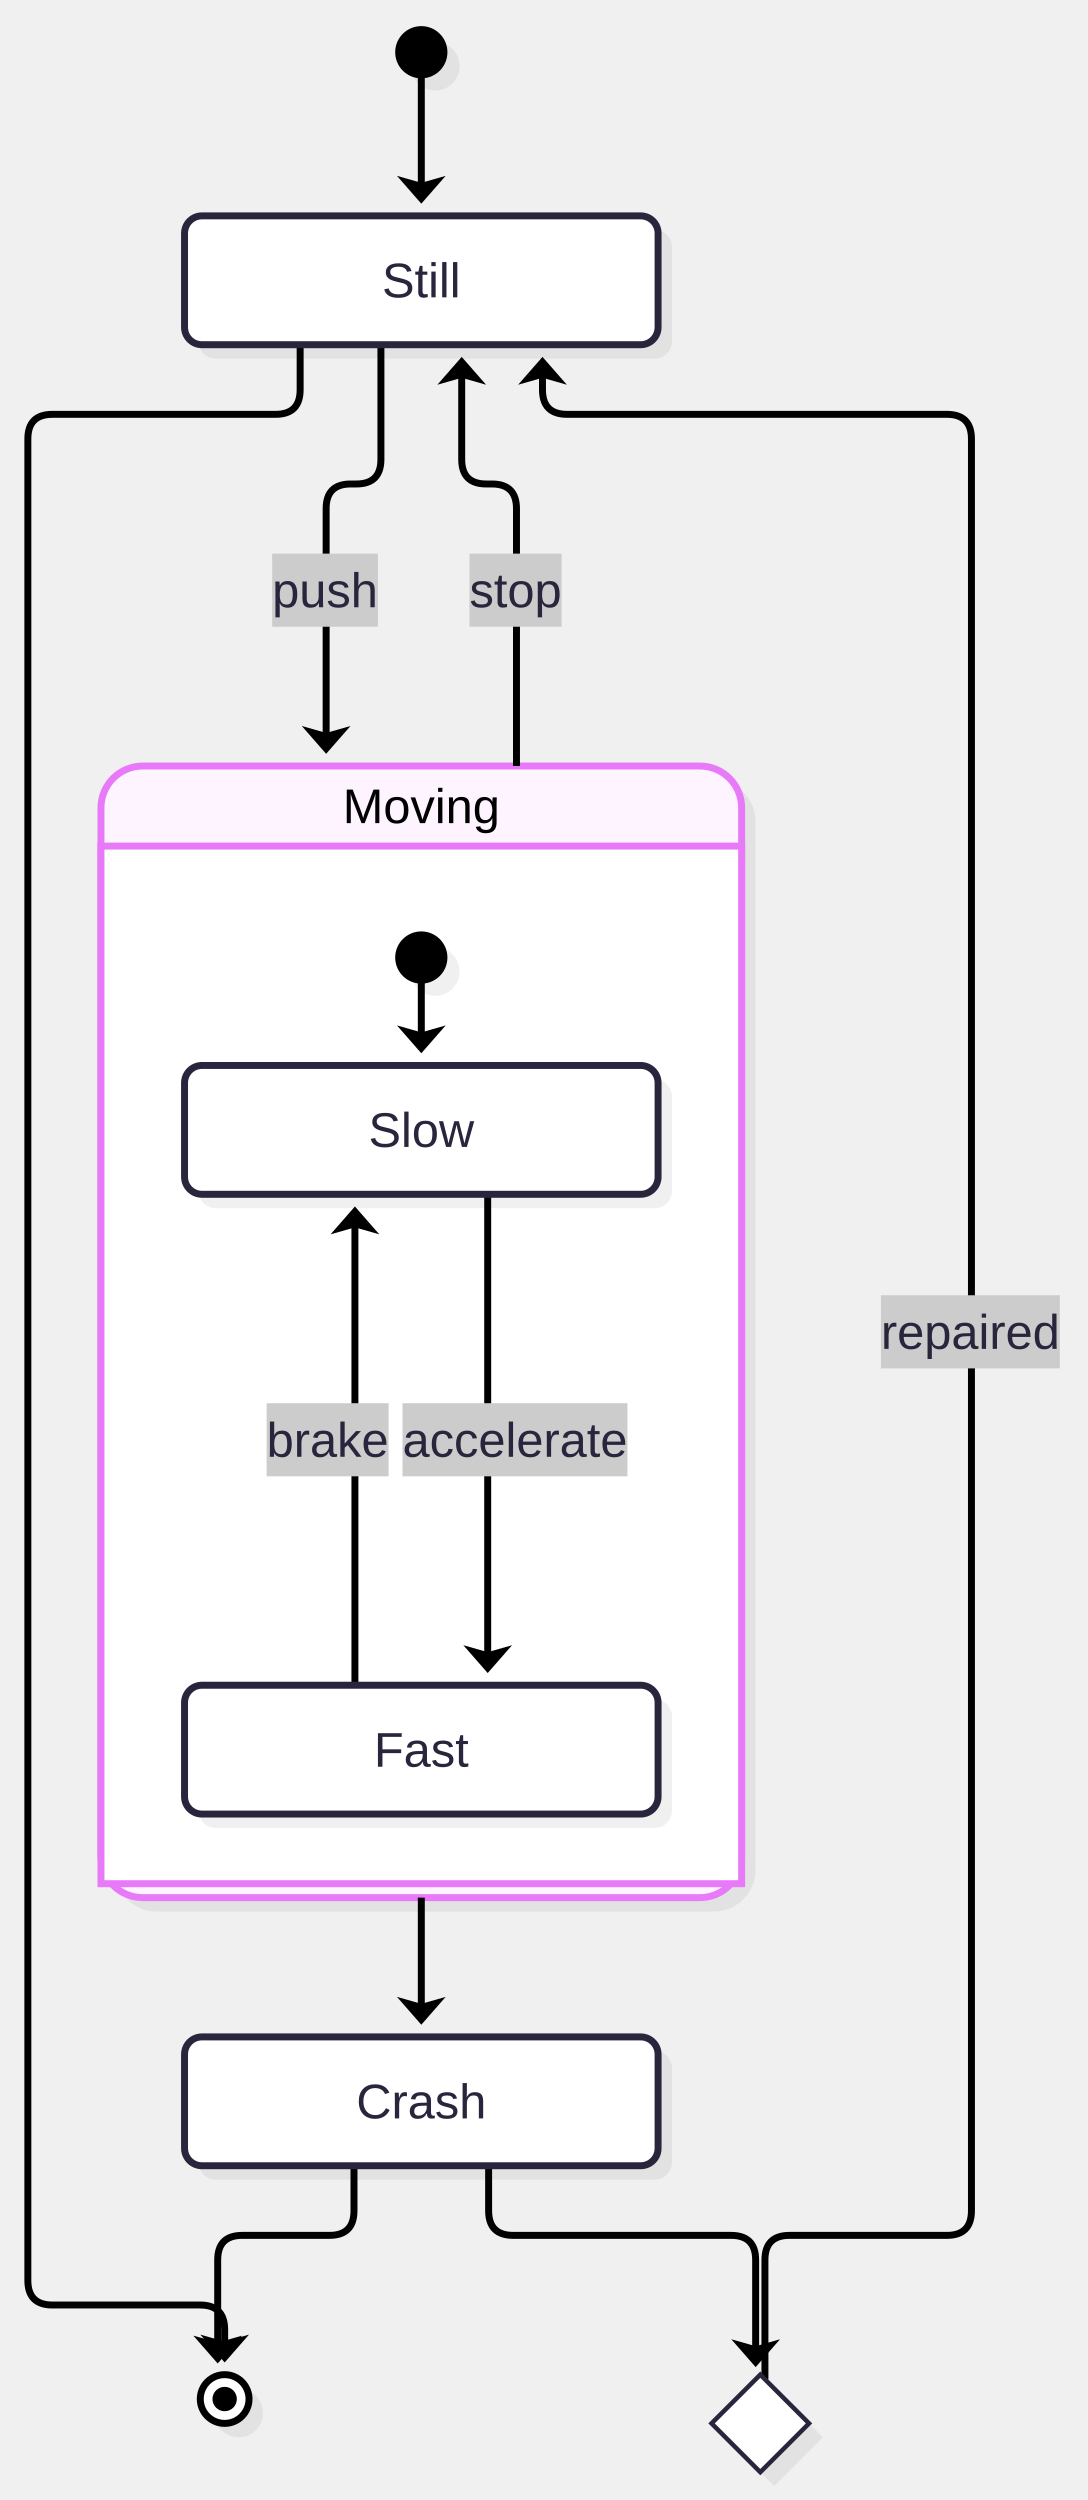
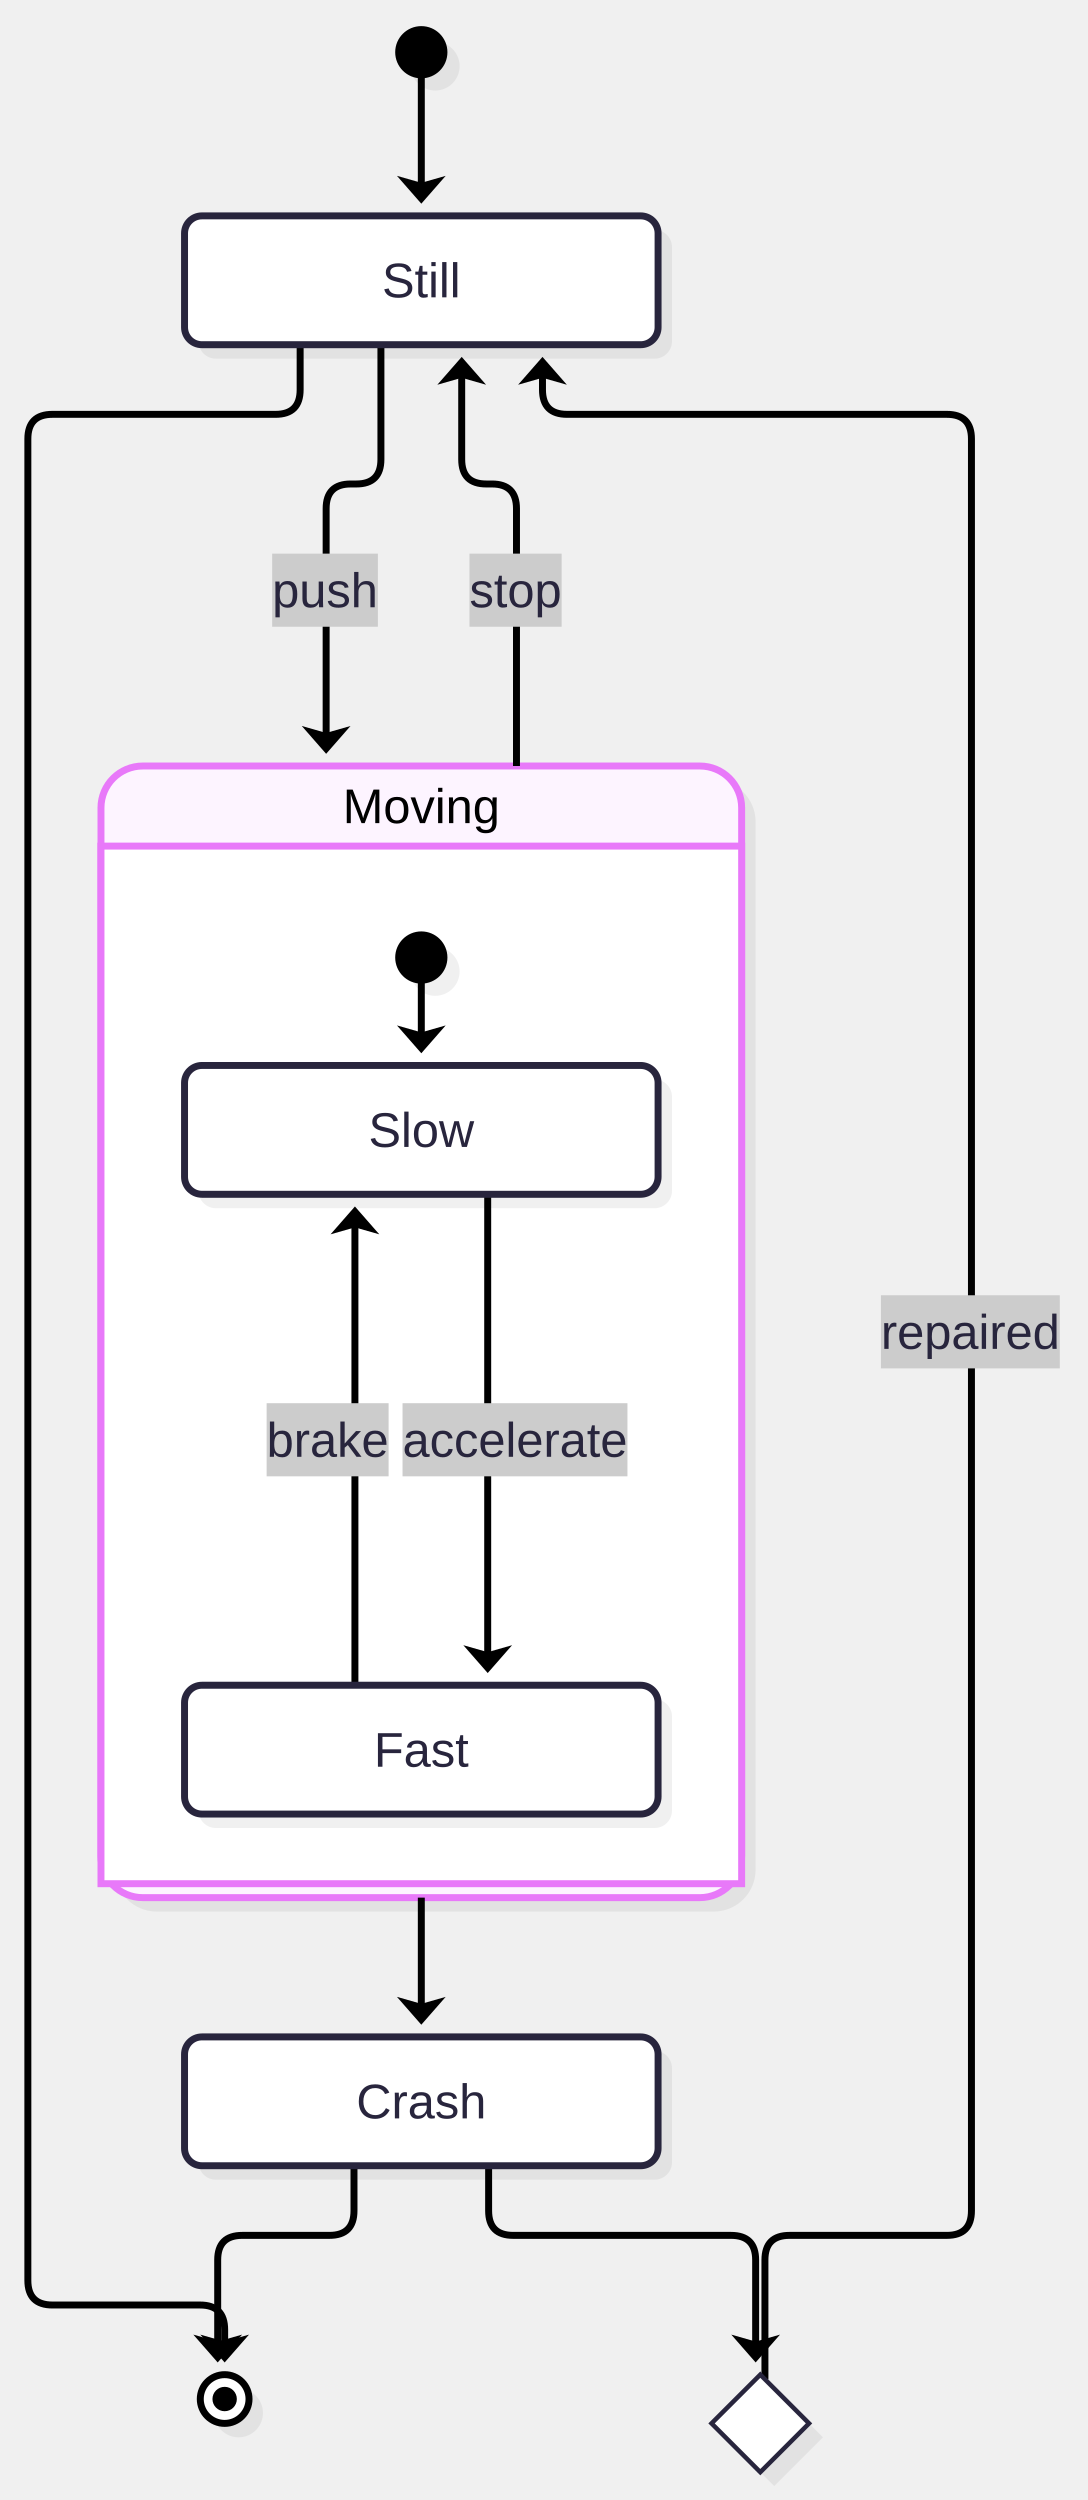
<svg xmlns="http://www.w3.org/2000/svg" id="my-svg" width="100%" class="statediagram" style="max-width: 312.375px; background-color: white;" viewBox="4 4 312.375 718" role="graphics-document document" aria-roledescription="stateDiagram">
  <style>#my-svg{font-family:"Recursive Variable", arial, sans-serif;font-size:16px;}#my-svg text{font-family:"Recursive Variable", arial, sans-serif;}</style>
  <g>
    <g class="clusters">
      <g id="cluster-Moving" class="cluster">
        <rect class="drop-shadow" x="37" y="228" width="184" height="325" rx="12" ry="12" fill="#000000" stroke="none" opacity="0.06" />
        <rect x="33" y="224" width="184" height="325" rx="12" ry="12" fill="#FDF4FF" stroke="#E879F9" stroke-width="2" />
        <rect x="33" y="247" width="184" height="298" fill="#ffffff" stroke="#E879F9" stroke-width="2" />
        <text class="cluster-label" x="125" y="240.4" text-anchor="middle" font-size="14" fill="#000000">Moving</text>
      </g>
    </g>
    <g class="edgePaths">
      <g id="L-root_start-Still-0" class="edgePath">
        <path class="flowchart-link LS-root_start LE-Still" d="M125,26L125,60.5" fill="none" stroke="#000000" stroke-width="2" />
        <path class="marker" d="M125,62.5L118,54.5L125,56.5L132,54.5Z" fill="#000000" stroke="#000000" stroke-width="0" />
      </g>
      <g id="L-Still-root_end-1" class="edgePath">
        <path class="flowchart-link LS-Still LE-root_end" d="M90.2,103L90.2,115.929C90.2,120.643,87.843,123,83.129,123L19.071,123C14.357,123,12,125.357,12,130.071L12,658.929C12,663.643,14.357,666,19.071,666L61.45,666C66.164,666,68.521,668.357,68.521,673.071L68.521,680.5" fill="none" stroke="#000000" stroke-width="2" />
        <path class="marker" d="M68.521,682.5L61.521,674.5L68.521,676.5L75.521,674.5Z" fill="#000000" stroke="#000000" stroke-width="0" />
      </g>
      <g id="L-Still-Moving-2" class="edgePath">
        <path class="flowchart-link LS-Still LE-Moving" d="M113.4,103L113.4,135.929C113.4,140.643,111.043,143,106.329,143L104.738,143C100.024,143,97.667,145.357,97.667,150.071L97.667,218.5" fill="none" stroke="#000000" stroke-width="2" />
        <path class="marker" d="M97.667,220.5L90.667,212.5L97.667,214.5L104.667,212.5Z" fill="#000000" stroke="#000000" stroke-width="0" />
      </g>
      <g id="L-Moving-Still-3" class="edgePath">
        <path class="flowchart-link LS-Moving LE-Still" d="M152.333,224L152.333,150.071C152.333,145.357,149.976,143,145.262,143L143.671,143C138.957,143,136.6,140.643,136.6,135.929L136.6,108.5" fill="none" stroke="#000000" stroke-width="2" />
        <path class="marker" d="M136.6,106.5L143.6,114.5L136.6,112.5L129.6,114.5Z" fill="#000000" stroke="#000000" stroke-width="0" />
      </g>
      <g id="L-Moving-Crash-4" class="edgePath">
        <path class="flowchart-link LS-Moving LE-Crash" d="M125,549L125,583.5" fill="none" stroke="#000000" stroke-width="2" />
        <path class="marker" d="M125,585.5L118,577.5L125,579.5L132,577.5Z" fill="#000000" stroke="#000000" stroke-width="0" />
      </g>
      <g id="L-Crash-root_end-5" class="edgePath">
-         <path class="flowchart-link LS-Crash LE-root_end" d="M105.667,626L105.667,638.929C105.667,643.643,103.31,646,98.596,646L73.592,646C68.878,646,66.521,648.357,66.521,653.071L66.521,680.792" fill="none" stroke="#000000" stroke-width="2" />
-         <path class="marker" d="M66.521,682.792L59.521,674.792L66.521,676.792L73.521,674.792Z" fill="#000000" stroke="#000000" stroke-width="0" />
+         <path class="flowchart-link LS-Crash LE-root_end" d="M105.667,626L105.667,638.929C105.667,643.643,103.31,646,98.596,646L73.592,646C68.878,646,66.521,648.357,66.521,653.071L66.521,680.5" fill="none" stroke="#000000" stroke-width="2" />
+         <path class="marker" d="M66.521,682.5L59.521,674.5L66.521,676.5L73.521,674.5Z" fill="#000000" stroke="#000000" stroke-width="0" />
      </g>
      <g id="L-Moving_start-Slow-6" class="edgePath">
        <path class="flowchart-link LS-Moving_start LE-Slow" d="M125,286L125,304.5" fill="none" stroke="#000000" stroke-width="2" />
        <path class="marker" d="M125,306.5L118,298.5L125,300.5L132,298.5Z" fill="#000000" stroke="#000000" stroke-width="0" />
      </g>
      <g id="L-Slow-Fast-7" class="edgePath">
        <path class="flowchart-link LS-Slow LE-Fast" d="M144.067,347L144.067,458L144.067,458L144.067,482.5" fill="none" stroke="#000000" stroke-width="2" />
        <path class="marker" d="M144.067,484.5L137.067,476.5L144.067,478.5L151.067,476.5Z" fill="#000000" stroke="#000000" stroke-width="0" />
      </g>
      <g id="L-Fast-Slow-8" class="edgePath">
        <path class="flowchart-link LS-Fast LE-Slow" d="M105.933,488L105.933,377L105.933,377L105.933,352.5" fill="none" stroke="#000000" stroke-width="2" />
        <path class="marker" d="M105.933,350.5L112.933,358.5L105.933,356.5L98.933,358.5Z" fill="#000000" stroke="#000000" stroke-width="0" />
      </g>
      <g id="L-Crash-check-9" class="edgePath">
-         <path class="flowchart-link LS-Crash LE-check" d="M144.333,626L144.333,638.929C144.333,643.643,146.69,646,151.404,646L213.95,646C218.664,646,221.021,648.357,221.021,653.071L221.021,681.833" fill="none" stroke="#000000" stroke-width="2" />
-         <path class="marker" d="M221.021,683.833L214.021,675.833L221.021,677.833L228.021,675.833Z" fill="#000000" stroke="#000000" stroke-width="0" />
+         <path class="flowchart-link LS-Crash LE-check" d="M144.333,626L144.333,638.929C144.333,643.643,146.69,646,151.404,646L213.95,646C218.664,646,221.021,648.357,221.021,653.071L221.021,680.5" fill="none" stroke="#000000" stroke-width="2" />
+         <path class="marker" d="M221.021,682.5L214.021,674.5L221.021,676.5L228.021,674.5Z" fill="#000000" stroke="#000000" stroke-width="0" />
      </g>
      <g id="L-check-Still-10" class="edgePath">
        <path class="flowchart-link LS-check LE-Still" d="M223.688,687.333L223.688,653.071C223.688,648.357,226.045,646,230.759,646L275.929,646C280.643,646,283,643.643,283,638.929L283,130.071C283,125.357,280.643,123,275.929,123L166.871,123C162.157,123,159.8,120.643,159.8,115.929L159.8,108.5" fill="none" stroke="#000000" stroke-width="2" />
        <path class="marker" d="M159.8,106.5L166.8,114.5L159.8,112.5L152.8,114.5Z" fill="#000000" stroke="#000000" stroke-width="0" />
      </g>
    </g>
    <g class="edgeLabels">
      <g class="edgeLabel">
        <rect x="82.167" y="163" width="30.359" height="21" fill="#cccccc" stroke="none" />
        <text x="97.346" y="178.4" text-anchor="middle" font-size="14" fill="#28253D">push</text>
      </g>
      <g class="edgeLabel">
        <rect x="138.833" y="163" width="26.469" height="21" fill="#cccccc" stroke="none" />
        <text x="152.068" y="178.4" text-anchor="middle" font-size="14" fill="#28253D">stop</text>
      </g>
      <g class="edgeLabel">
        <rect x="119.609" y="407" width="64.594" height="21" fill="#cccccc" stroke="none" />
        <text x="151.906" y="422.4" text-anchor="middle" font-size="14" fill="#28253D">accelerate</text>
      </g>
      <g class="edgeLabel">
        <rect x="80.578" y="407" width="35.031" height="21" fill="#cccccc" stroke="none" />
        <text x="98.094" y="422.4" text-anchor="middle" font-size="14" fill="#28253D">brake</text>
      </g>
      <g class="edgeLabel">
        <rect x="257" y="376" width="51.375" height="21" fill="#cccccc" stroke="none" />
        <text x="282.688" y="391.4" text-anchor="middle" font-size="14" fill="#28253D">repaired</text>
      </g>
    </g>
    <g class="nodes">
      <g id="state-root_start-0" class="node default">
        <circle class="drop-shadow" cx="129" cy="23" r="7" fill="#000000" stroke="none" opacity="0.06" />
        <circle cx="125" cy="19" r="7" fill="#000000" stroke="#000000" stroke-width="1" />
      </g>
      <g id="state-Still-1" class="node default">
        <rect class="drop-shadow" x="61" y="70" width="136" height="37" rx="5" ry="5" fill="#000000" stroke="none" opacity="0.06" />
        <rect class="basic label-container" x="57" y="66" width="136" height="37" rx="5" ry="5" fill="#ffffff" stroke="#28253D" stroke-width="2" />
        <text class="nodeLabel" x="125" y="89.4" text-anchor="middle" font-size="14" fill="#28253D">Still</text>
      </g>
      <g id="state-root_end-2" class="node default">
        <circle class="drop-shadow" cx="72.521" cy="697" r="7" fill="#000000" stroke="none" opacity="0.06" />
        <circle cx="68.521" cy="693" r="7" fill="#ffffff" stroke="#000000" stroke-width="2" />
        <circle cx="68.521" cy="693" r="2.5" fill="#000000" stroke="#000000" stroke-width="2" />
      </g>
      <g id="state-Crash-3" class="node default">
        <rect class="drop-shadow" x="61" y="593" width="136" height="37" rx="5" ry="5" fill="#000000" stroke="none" opacity="0.06" />
        <rect class="basic label-container" x="57" y="589" width="136" height="37" rx="5" ry="5" fill="#ffffff" stroke="#28253D" stroke-width="2" />
        <text class="nodeLabel" x="125" y="612.4" text-anchor="middle" font-size="14" fill="#28253D">Crash</text>
      </g>
      <g id="state-Moving_start-4" class="node default">
        <circle class="drop-shadow" cx="129" cy="283" r="7" fill="#000000" stroke="none" opacity="0.06" />
        <circle cx="125" cy="279" r="7" fill="#000000" stroke="#000000" stroke-width="1" />
      </g>
      <g id="state-Slow-5" class="node default">
        <rect class="drop-shadow" x="61" y="314" width="136" height="37" rx="5" ry="5" fill="#000000" stroke="none" opacity="0.06" />
        <rect class="basic label-container" x="57" y="310" width="136" height="37" rx="5" ry="5" fill="#ffffff" stroke="#28253D" stroke-width="2" />
        <text class="nodeLabel" x="125" y="333.4" text-anchor="middle" font-size="14" fill="#28253D">Slow</text>
      </g>
      <g id="state-Fast-6" class="node default">
        <rect class="drop-shadow" x="61" y="492" width="136" height="37" rx="5" ry="5" fill="#000000" stroke="none" opacity="0.06" />
        <rect class="basic label-container" x="57" y="488" width="136" height="37" rx="5" ry="5" fill="#ffffff" stroke="#28253D" stroke-width="2" />
        <text class="nodeLabel" x="125" y="511.4" text-anchor="middle" font-size="14" fill="#28253D">Fast</text>
      </g>
      <g id="state-check-7" class="node default">
        <path class="drop-shadow" d="M226.354,690L240.354,704L226.354,718L212.354,704Z" fill="#000000" stroke="none" opacity="0.06" />
        <path class="label-container" d="M222.354,686L236.354,700L222.354,714L208.354,700Z" fill="#ffffff" stroke="#28253D" stroke-width="1.3" />
      </g>
    </g>
  </g>
</svg>
